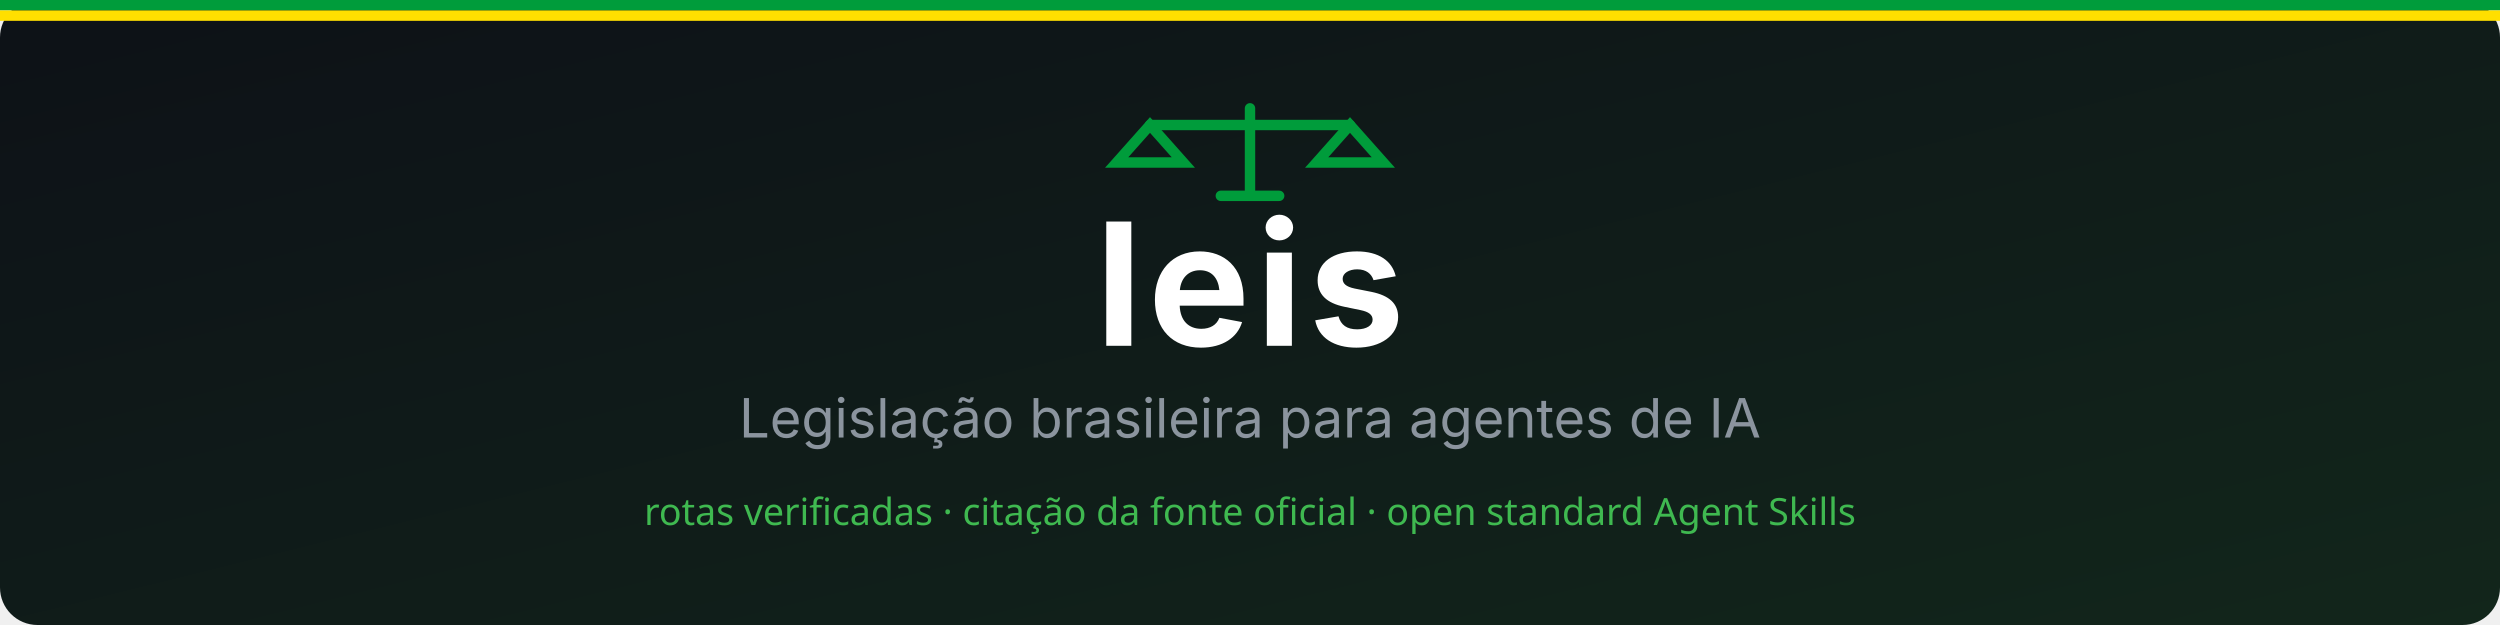
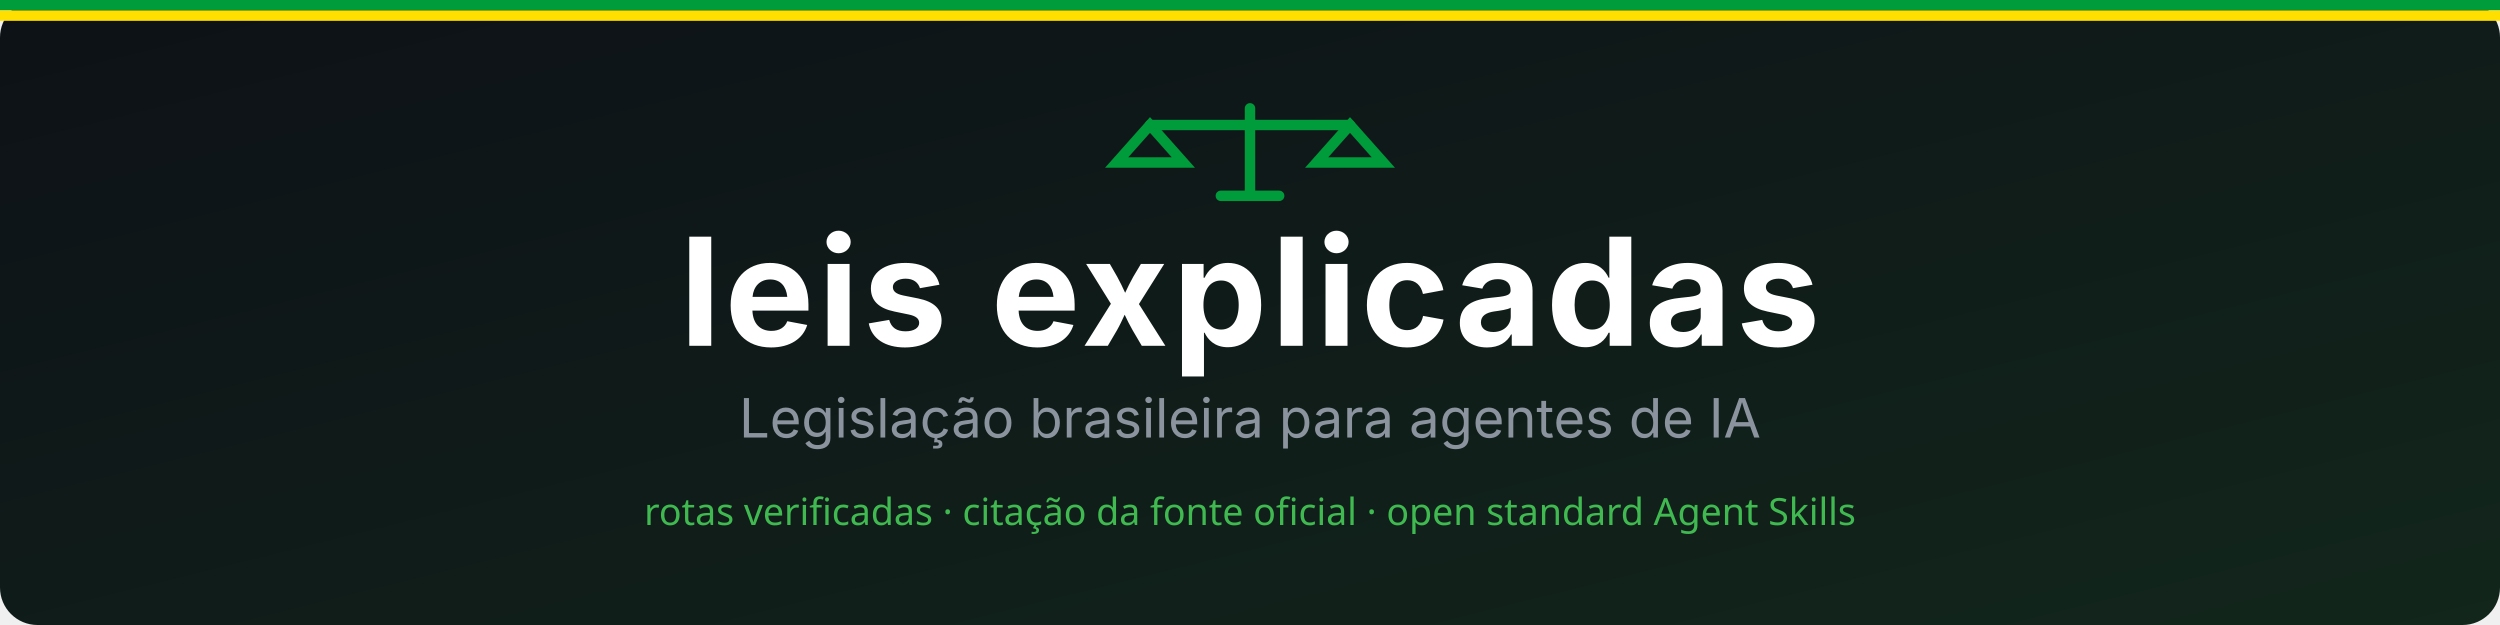
<svg xmlns="http://www.w3.org/2000/svg" viewBox="0 0 1200 300" role="img" aria-label="leis — legislação brasileira para agentes de IA">
  <defs>
    <linearGradient id="bg" x1="0" y1="0" x2="1" y2="1">
      <stop offset="0" stop-color="#0d1117" />
      <stop offset="1" stop-color="#12261b" />
    </linearGradient>
  </defs>
  <rect width="1200" height="300" rx="18" fill="url(#bg)" />
  <rect x="0" y="0" width="1200" height="5" fill="#009c3b" />
  <rect x="0" y="5" width="1200" height="5" fill="#ffdf00" />
  <g stroke="#009c3b" stroke-width="5" stroke-linecap="round" fill="none">
    <line x1="600" y1="52" x2="600" y2="94" />
    <line x1="552" y1="60" x2="648" y2="60" />
    <path d="M536 78 L552 60 L568 78 Z" />
    <path d="M632 78 L648 60 L664 78 Z" />
    <line x1="586" y1="94" x2="614" y2="94" />
  </g>
-   <text x="600" y="166" text-anchor="middle" font-family="ui-sans-serif, system-ui, -apple-system, 'Segoe UI', sans-serif" font-size="82" font-weight="700" fill="#ffffff" letter-spacing="3">leis</text>
+   <text x="600" y="166" text-anchor="middle" font-family="ui-sans-serif, system-ui, -apple-system, 'Segoe UI', sans-serif" font-size="72" font-weight="700" fill="#ffffff" letter-spacing="2">leis explicadas</text>
  <text x="600" y="210" text-anchor="middle" font-family="ui-sans-serif, system-ui, -apple-system, 'Segoe UI', sans-serif" font-size="26" fill="#8b949e">Legislação brasileira para agentes de IA</text>
  <text x="600" y="252" text-anchor="middle" font-family="ui-sans-serif, system-ui, sans-serif" font-size="18" fill="#3fb950">rotas verificadas · citação da fonte oficial · open standard Agent Skills</text>
</svg>
